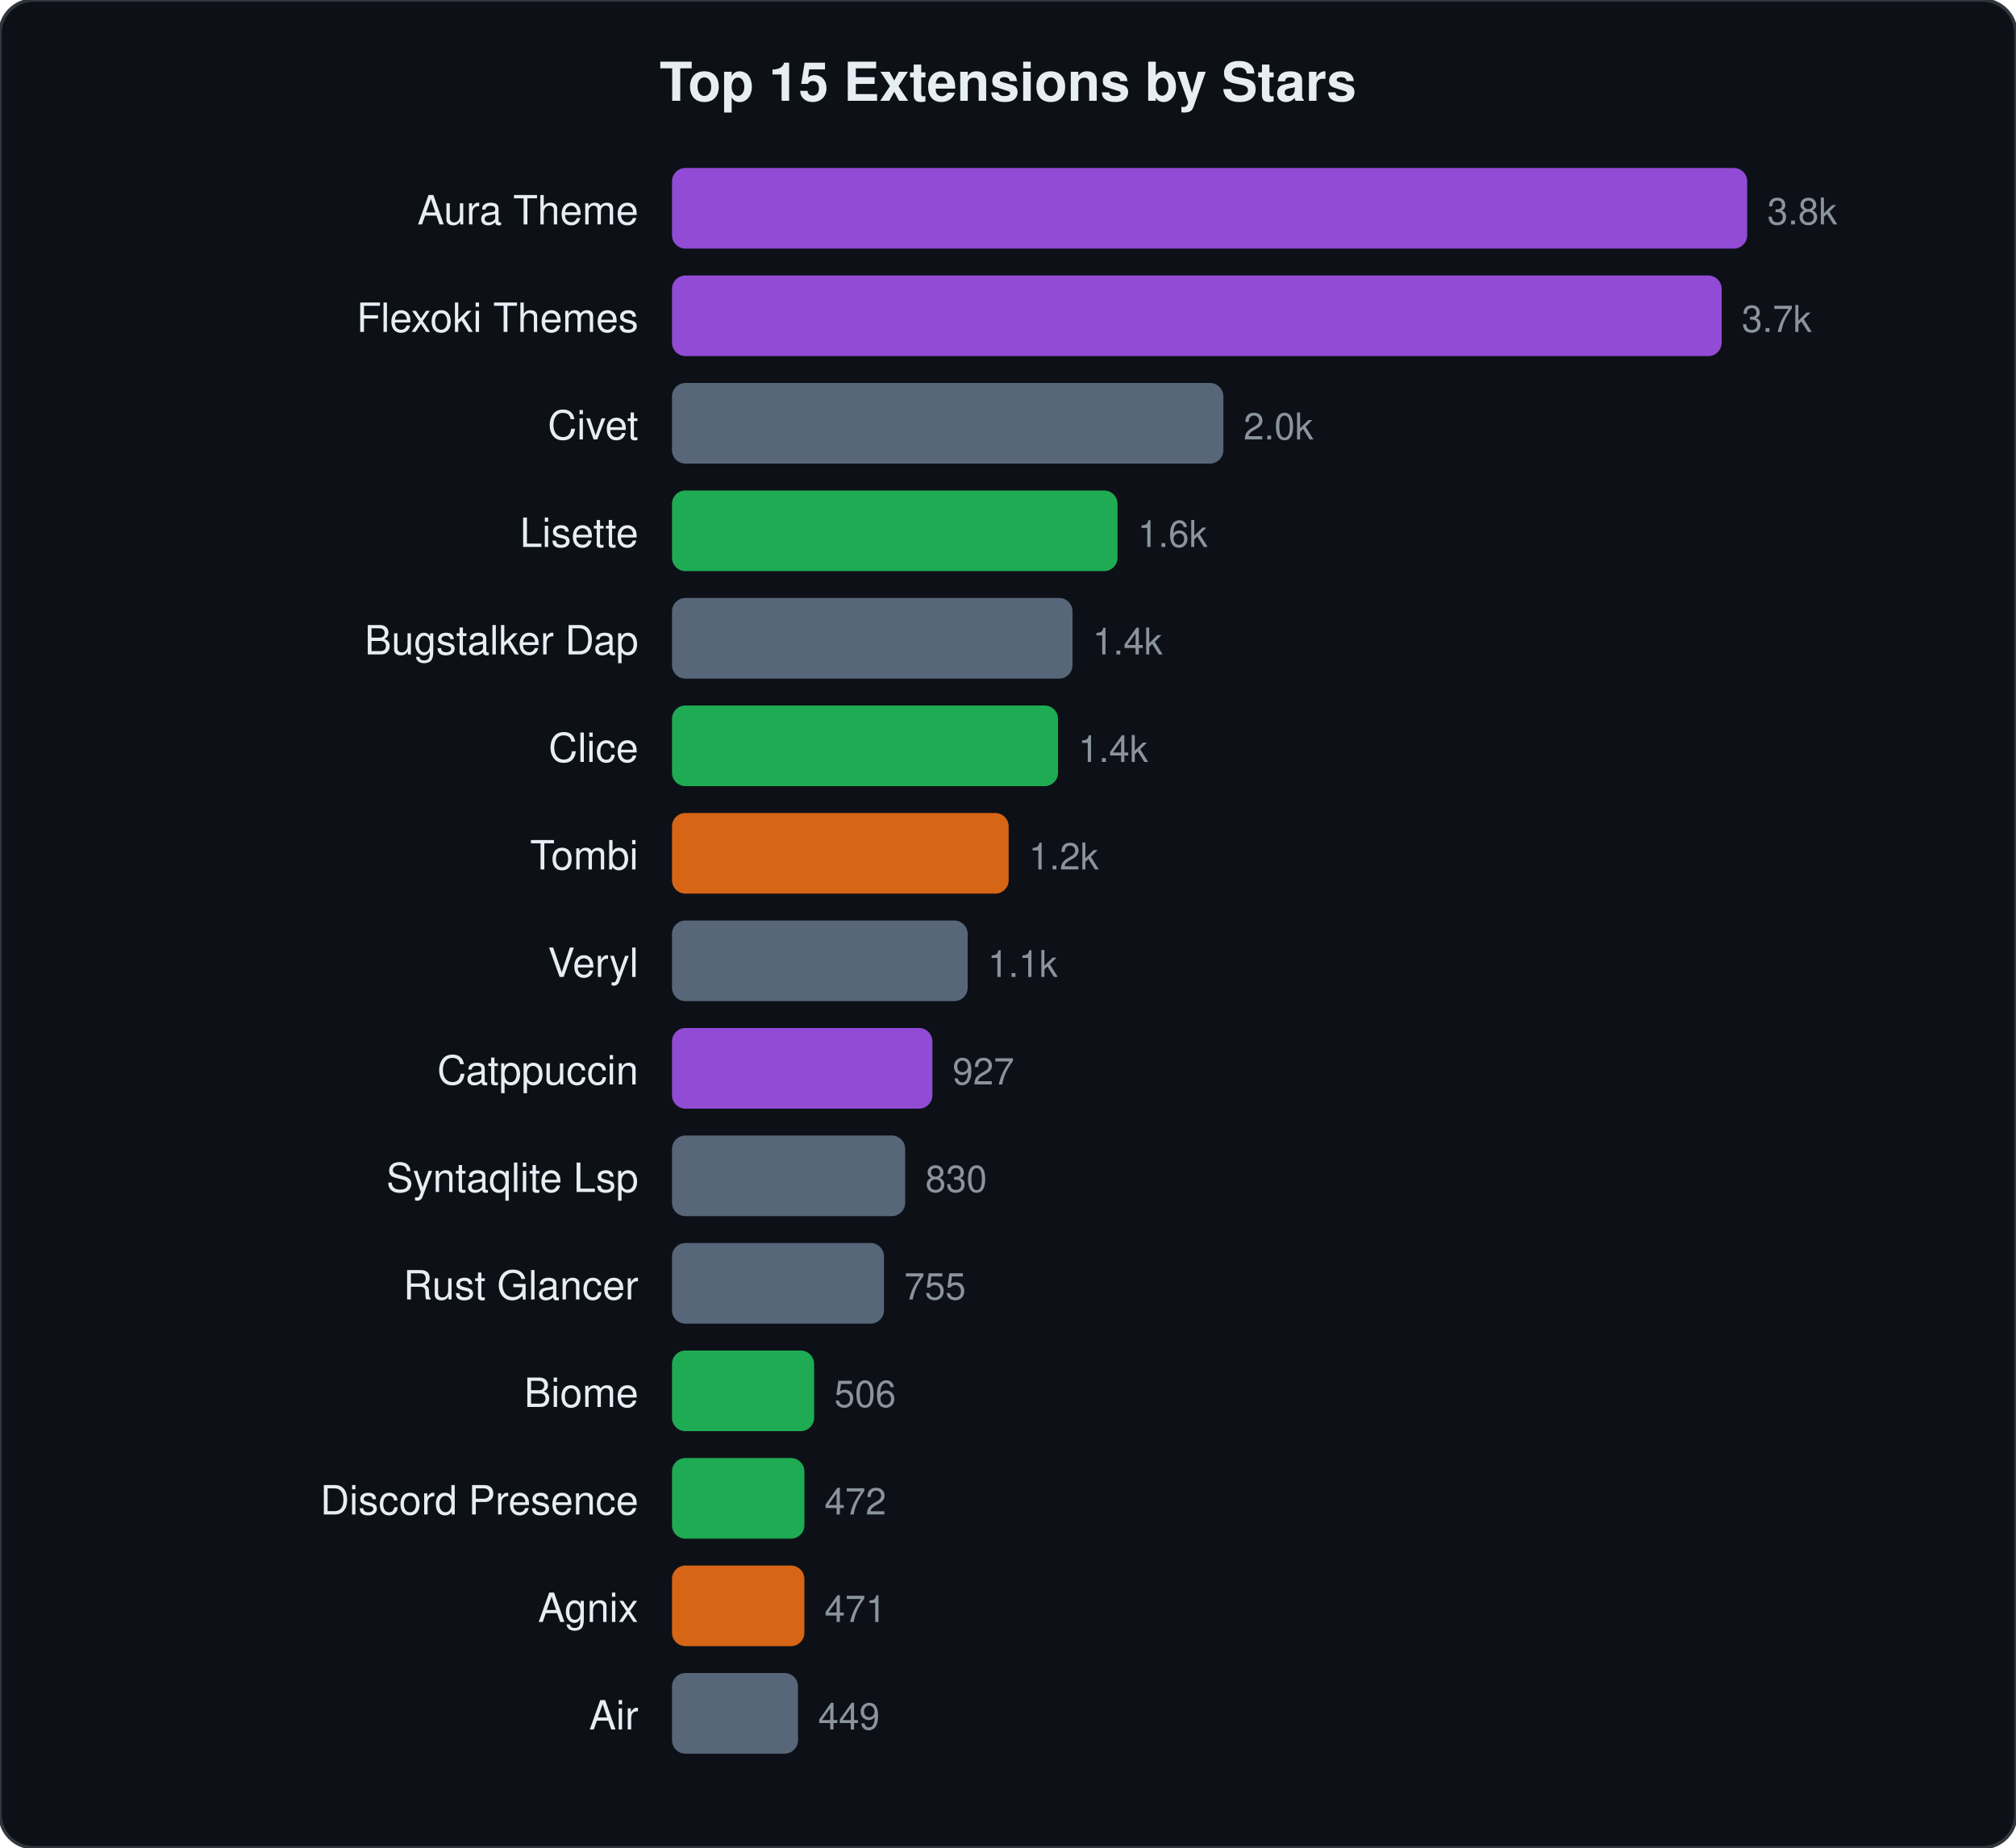
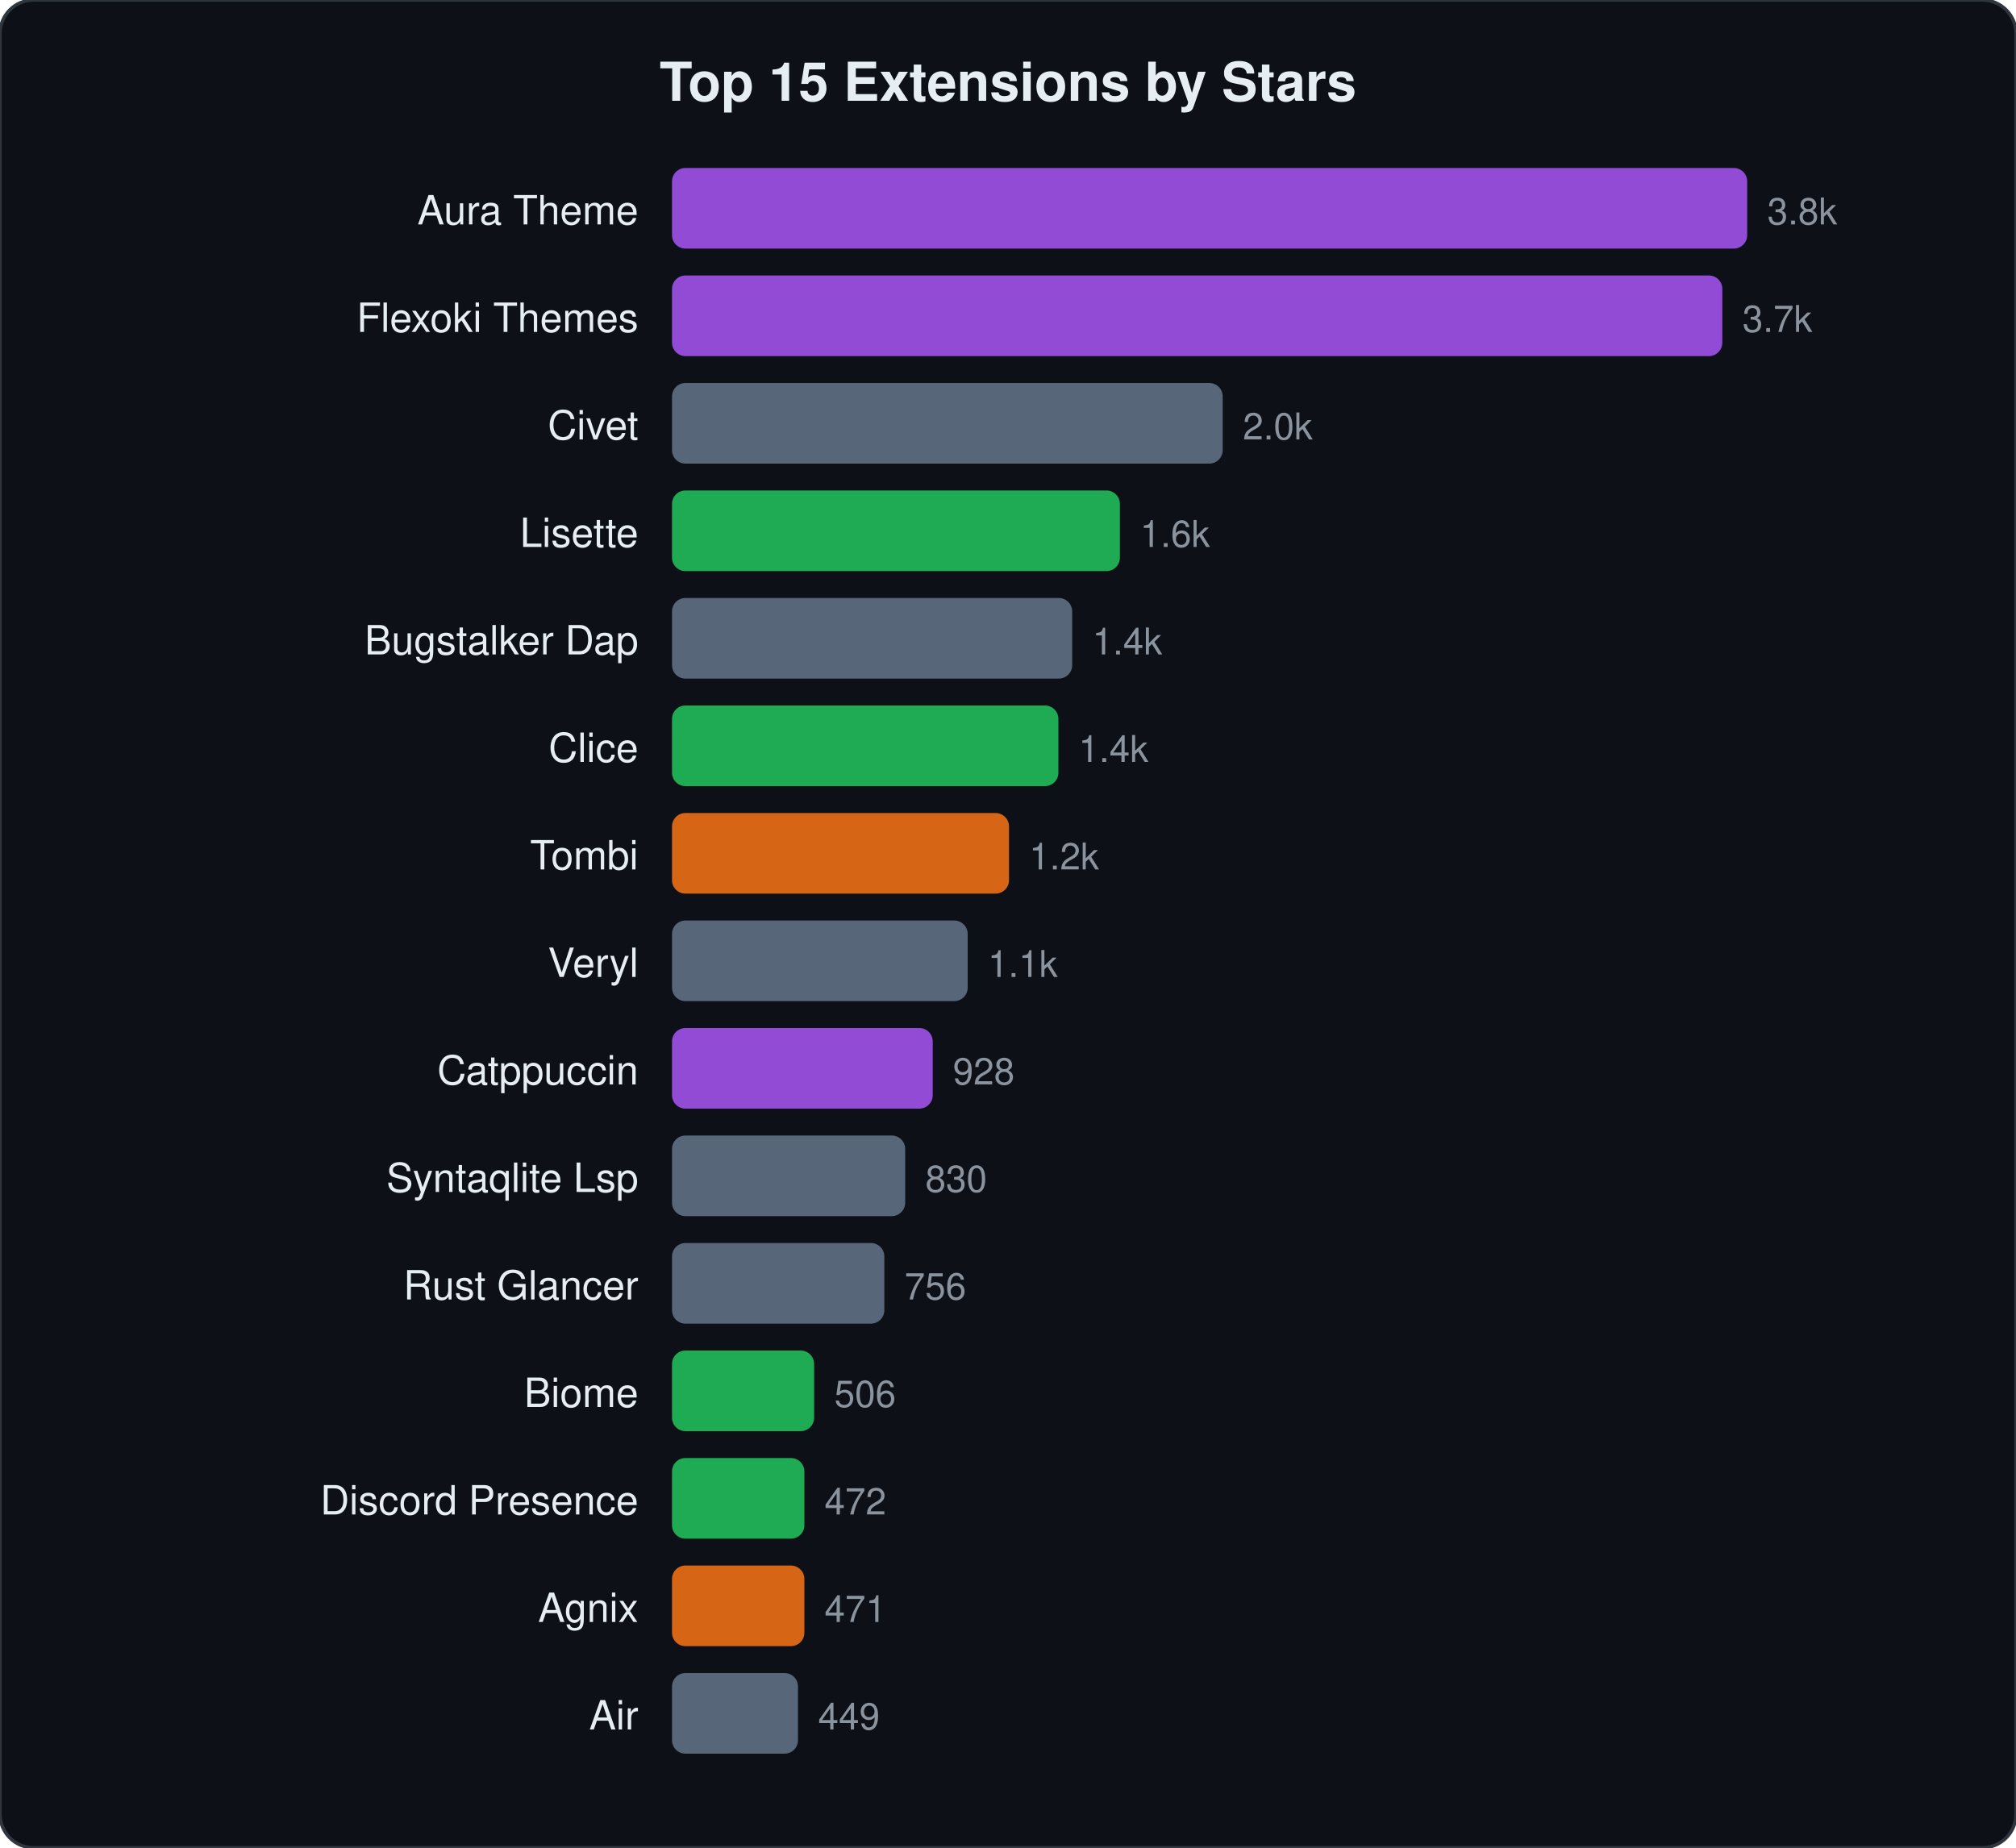
<svg xmlns="http://www.w3.org/2000/svg" viewBox="0 0 600 550" width="600" height="550">
  <style>text{font-family:-apple-system,BlinkMacSystemFont,"Segoe UI",Helvetica,Arial,sans-serif;fill:#e6edf3}.name{font-size:12px}.stars{font-size:11px;fill:#8b949e}.title{font-size:16px;font-weight:600}</style>
  <rect width="600" height="550" rx="10" fill="#0d1117" stroke="#30363d" stroke-width="1" />
  <text x="300" y="30" text-anchor="middle" class="title">Top 15 Extensions by Stars</text>
  <text x="190" y="66.8" text-anchor="end" class="name">Aura Theme</text>
  <rect x="200" y="50.0" width="320.0" height="24" rx="4" fill="#a855f7" opacity="0.85" />
  <text x="526.0" y="66.8" class="stars">3.8k</text>
  <text x="190" y="98.8" text-anchor="end" class="name">Flexoki Themes</text>
-   <rect x="200" y="82.0" width="312.4" height="24" rx="4" fill="#a855f7" opacity="0.85" />
-   <text x="518.4" y="98.8" class="stars">3.7k</text>
+   <rect x="200" y="82.0" width="312.6" height="24" rx="4" fill="#a855f7" opacity="0.85" />
+   <text x="518.6" y="98.8" class="stars">3.7k</text>
  <text x="190" y="130.8" text-anchor="end" class="name">Civet</text>
-   <rect x="200" y="114.0" width="164.1" height="24" rx="4" fill="#64748b" opacity="0.85" />
-   <text x="370.1" y="130.8" class="stars">2.0k</text>
+   <rect x="200" y="114.0" width="163.9" height="24" rx="4" fill="#64748b" opacity="0.85" />
+   <text x="369.9" y="130.8" class="stars">2.0k</text>
  <text x="190" y="162.8" text-anchor="end" class="name">Lisette</text>
-   <rect x="200" y="146.0" width="132.6" height="24" rx="4" fill="#22c55e" opacity="0.85" />
-   <text x="338.6" y="162.8" class="stars">1.6k</text>
+   <rect x="200" y="146.0" width="133.3" height="24" rx="4" fill="#22c55e" opacity="0.85" />
+   <text x="339.3" y="162.8" class="stars">1.6k</text>
  <text x="190" y="194.8" text-anchor="end" class="name">Bugstalker Dap</text>
-   <rect x="200" y="178.0" width="119.2" height="24" rx="4" fill="#64748b" opacity="0.85" />
-   <text x="325.2" y="194.8" class="stars">1.4k</text>
+   <rect x="200" y="178.0" width="119.1" height="24" rx="4" fill="#64748b" opacity="0.85" />
+   <text x="325.1" y="194.8" class="stars">1.4k</text>
  <text x="190" y="226.8" text-anchor="end" class="name">Clice</text>
-   <rect x="200" y="210.0" width="114.9" height="24" rx="4" fill="#22c55e" opacity="0.85" />
-   <text x="320.9" y="226.8" class="stars">1.4k</text>
+   <rect x="200" y="210.0" width="115.0" height="24" rx="4" fill="#22c55e" opacity="0.85" />
+   <text x="321.0" y="226.8" class="stars">1.4k</text>
  <text x="190" y="258.8" text-anchor="end" class="name">Tombi</text>
-   <rect x="200" y="242.0" width="100.2" height="24" rx="4" fill="#f97316" opacity="0.85" />
-   <text x="306.2" y="258.8" class="stars">1.2k</text>
+   <rect x="200" y="242.0" width="100.3" height="24" rx="4" fill="#f97316" opacity="0.85" />
+   <text x="306.3" y="258.8" class="stars">1.2k</text>
  <text x="190" y="290.8" text-anchor="end" class="name">Veryl</text>
  <rect x="200" y="274.0" width="88.0" height="24" rx="4" fill="#64748b" opacity="0.85" />
  <text x="294.0" y="290.8" class="stars">1.1k</text>
  <text x="190" y="322.8" text-anchor="end" class="name">Catppuccin</text>
-   <rect x="200" y="306.0" width="77.5" height="24" rx="4" fill="#a855f7" opacity="0.85" />
-   <text x="283.5" y="322.8" class="stars">927</text>
+   <rect x="200" y="306.0" width="77.6" height="24" rx="4" fill="#a855f7" opacity="0.85" />
+   <text x="283.6" y="322.8" class="stars">928</text>
  <text x="190" y="354.8" text-anchor="end" class="name">Syntaqlite Lsp</text>
  <rect x="200" y="338.0" width="69.4" height="24" rx="4" fill="#64748b" opacity="0.85" />
  <text x="275.4" y="354.8" class="stars">830</text>
  <text x="190" y="386.8" text-anchor="end" class="name">Rust Glancer</text>
-   <rect x="200" y="370.0" width="63.1" height="24" rx="4" fill="#64748b" opacity="0.85" />
-   <text x="269.1" y="386.8" class="stars">755</text>
+   <rect x="200" y="370.0" width="63.2" height="24" rx="4" fill="#64748b" opacity="0.85" />
+   <text x="269.2" y="386.8" class="stars">756</text>
  <text x="190" y="418.8" text-anchor="end" class="name">Biome</text>
  <rect x="200" y="402.0" width="42.3" height="24" rx="4" fill="#22c55e" opacity="0.85" />
  <text x="248.3" y="418.8" class="stars">506</text>
  <text x="190" y="450.8" text-anchor="end" class="name">Discord Presence</text>
  <rect x="200" y="434.0" width="39.4" height="24" rx="4" fill="#22c55e" opacity="0.85" />
  <text x="245.4" y="450.8" class="stars">472</text>
  <text x="190" y="482.8" text-anchor="end" class="name">Agnix</text>
  <rect x="200" y="466.0" width="39.4" height="24" rx="4" fill="#f97316" opacity="0.85" />
  <text x="245.4" y="482.8" class="stars">471</text>
  <text x="190" y="514.8" text-anchor="end" class="name">Air</text>
  <rect x="200" y="498.0" width="37.5" height="24" rx="4" fill="#64748b" opacity="0.85" />
  <text x="243.5" y="514.8" class="stars">449</text>
</svg>
